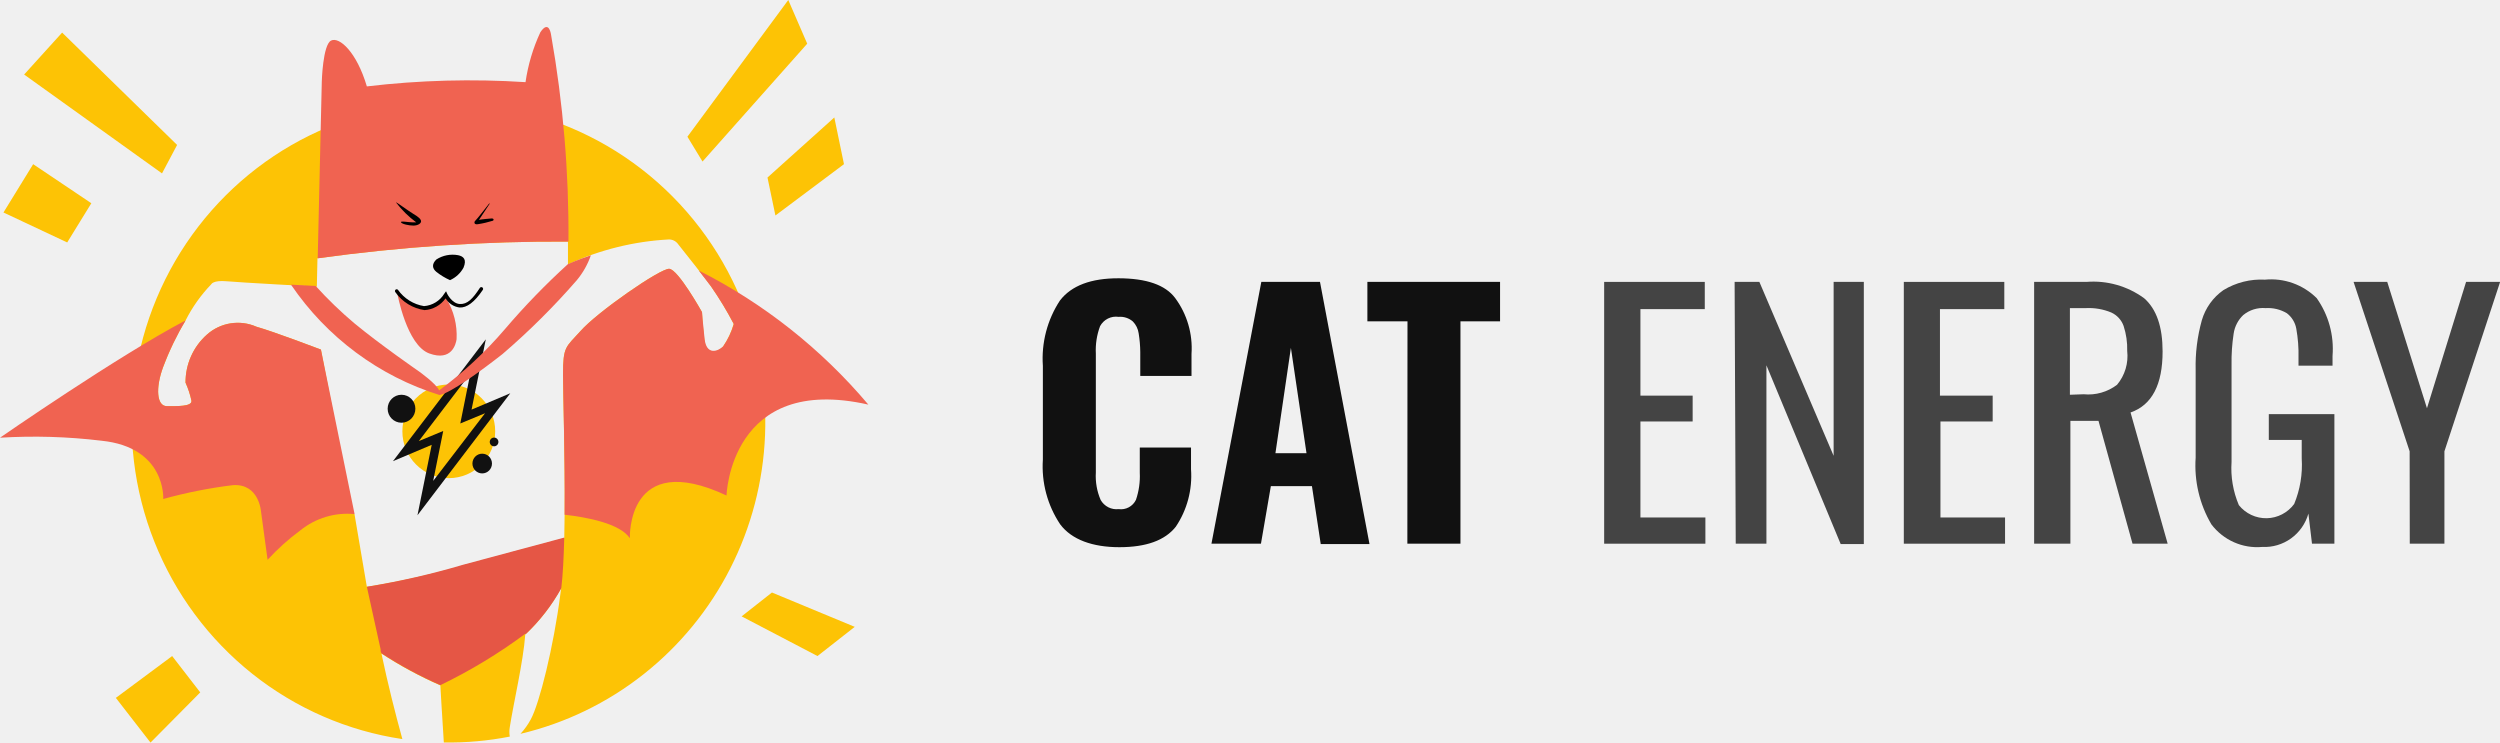
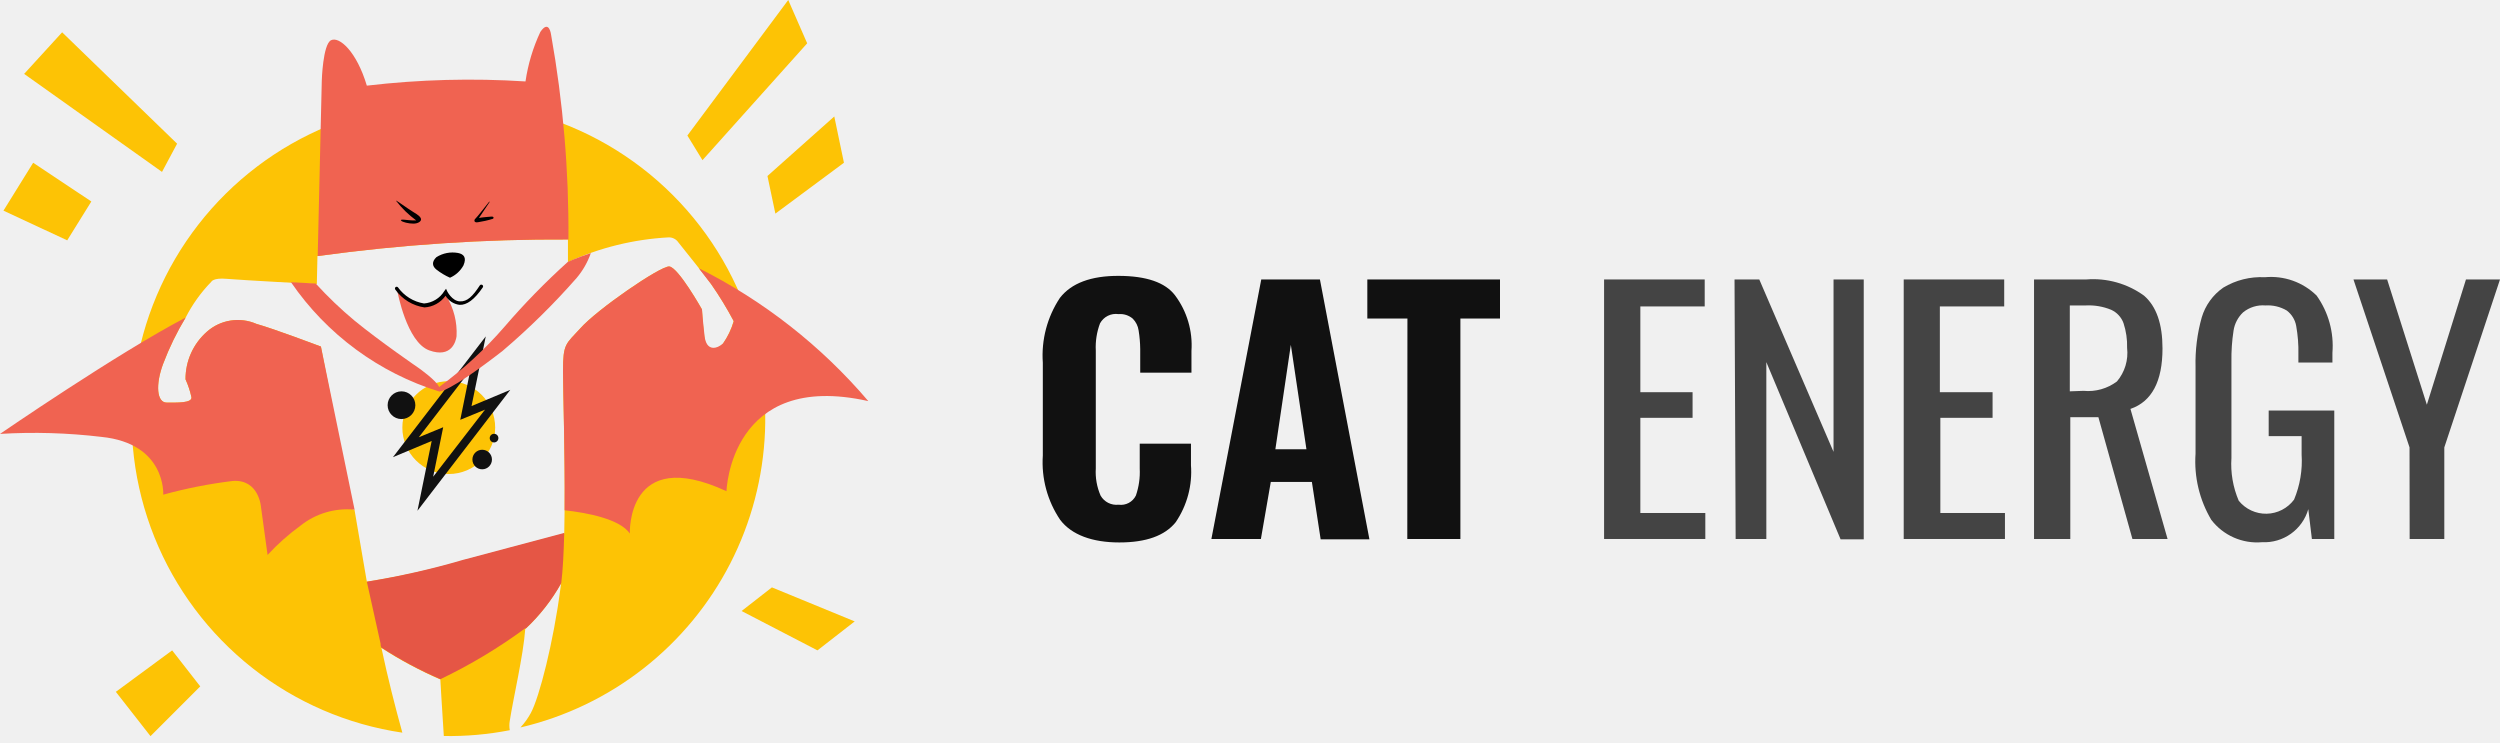
<svg xmlns="http://www.w3.org/2000/svg" width="202" height="60" viewBox="0 0 202 60" fill="none">
  <g clip-path="url(#clip0)">
-     <path d="M59.883 24.21C58.158 20.043 55.382 16.405 51.83 13.658C48.278 10.911 44.074 9.151 39.637 8.553C35.201 7.956 30.686 8.541 26.544 10.252C22.402 11.962 18.776 14.738 16.029 18.302C13.281 21.867 11.508 26.095 10.885 30.566C10.262 35.037 10.812 39.594 12.479 43.784C14.147 47.974 16.874 51.65 20.389 54.446C23.903 57.241 28.083 59.059 32.511 59.718C31.931 57.609 31.341 55.279 30.821 52.808C32.334 53.797 33.926 54.658 35.581 55.38C35.581 55.38 35.701 57.559 35.861 59.99C37.65 60.021 39.436 59.862 41.192 59.516C41.146 59.262 41.146 59.003 41.192 58.749C41.482 56.863 42.282 53.463 42.442 51.274C43.595 50.186 44.573 48.924 45.342 47.532L45.282 47.976C44.732 52.273 43.582 56.863 42.882 58.134C42.655 58.555 42.376 58.944 42.052 59.294C45.672 58.437 49.064 56.797 51.992 54.486C54.921 52.175 57.317 49.25 59.013 45.913C60.709 42.575 61.666 38.905 61.816 35.158C61.966 31.41 61.306 27.675 59.883 24.21ZM58.412 28.033C57.972 28.467 57.062 28.759 56.912 27.448C56.762 26.137 56.722 25.219 56.722 25.219C56.722 25.219 54.792 21.759 54.072 21.718C53.352 21.678 48.242 25.219 46.892 26.762C45.722 28.063 45.492 27.972 45.492 30.262C45.492 31.987 45.712 38.504 45.592 43.487L37.441 45.676C34.88 46.417 32.274 46.997 29.641 47.411L28.641 41.53H28.501L25.931 28.245C25.931 28.245 22.121 26.792 20.721 26.399C20.063 26.109 19.337 26.014 18.628 26.127C17.92 26.24 17.258 26.554 16.72 27.034C16.172 27.518 15.734 28.116 15.436 28.786C15.137 29.456 14.985 30.183 14.99 30.918C15.202 31.387 15.363 31.877 15.47 32.381C15.52 32.865 14.27 32.814 13.47 32.814C12.67 32.814 12.55 31.362 13.18 29.657C13.672 28.346 14.281 27.083 15 25.884C15.541 24.813 16.239 23.831 17.07 22.969C17.07 22.969 17.21 22.626 18.32 22.727C19.43 22.828 25.601 23.161 25.601 23.161L25.651 20.871C32.358 19.937 39.122 19.485 45.892 19.519C45.892 20.134 45.892 20.75 45.892 21.365C48.456 20.185 51.218 19.5 54.032 19.348C54.183 19.344 54.332 19.378 54.466 19.446C54.601 19.515 54.716 19.616 54.802 19.741C55.142 20.175 57.212 22.767 57.452 23.141C58.125 24.11 58.736 25.12 59.282 26.167C59.095 26.829 58.801 27.456 58.412 28.023V28.033Z" fill="#FDC305" />
-     <path d="M56.463 21.859C56.933 22.465 57.343 22.999 57.463 23.161C58.135 24.13 58.746 25.141 59.293 26.187C59.103 26.828 58.812 27.434 58.433 27.983C57.993 28.416 57.083 28.709 56.933 27.397C56.783 26.086 56.723 25.219 56.723 25.219C56.723 25.219 54.793 21.759 54.073 21.718C53.353 21.678 48.242 25.219 46.892 26.762C45.722 28.063 45.492 27.972 45.492 30.262C45.492 31.775 45.662 36.97 45.622 41.59C47.432 41.792 50.093 42.297 50.893 43.487C50.893 43.487 50.603 36.244 58.703 40.037C58.703 40.037 58.983 30.161 70.163 32.693C66.363 28.192 61.703 24.508 56.463 21.859Z" fill="#F06351" />
-     <path d="M45.932 19.519C45.973 13.93 45.504 8.348 44.532 2.845C44.532 2.845 44.382 1.533 43.662 2.603C43.068 3.881 42.664 5.24 42.462 6.638C38.187 6.361 33.896 6.476 29.642 6.981C28.821 4.206 27.421 2.946 26.751 3.278C26.081 3.611 26.001 6.587 26.001 6.587L25.671 20.871C32.385 19.936 39.155 19.484 45.932 19.519Z" fill="#F06351" />
-     <path d="M45.352 47.532C45.481 46.453 45.551 45.02 45.592 43.436L37.441 45.625C34.881 46.384 32.276 46.98 29.642 47.411L30.752 52.455C30.752 52.566 30.752 52.676 30.822 52.788C32.334 53.777 33.926 54.638 35.581 55.36C38 54.194 40.304 52.799 42.462 51.194V51.254C43.61 50.171 44.584 48.916 45.352 47.532Z" fill="#E55645" />
-     <path d="M32.002 16.362C31.952 16.261 33.002 17.048 33.412 17.29C33.822 17.532 34.022 17.713 34.022 17.885C34.022 18.056 33.762 18.228 33.402 18.228C33.042 18.228 32.482 18.107 32.402 17.966C32.322 17.825 33.002 17.966 33.342 17.966H33.632C33.016 17.511 32.467 16.971 32.002 16.362Z" fill="black" />
-     <path d="M39.502 16.473C39.502 16.473 38.502 17.764 38.412 17.825C38.322 17.885 38.242 18.168 38.602 18.117C39.015 18.055 39.423 17.96 39.822 17.835C39.932 17.774 39.892 17.633 39.702 17.653C39.512 17.673 39.022 17.703 38.702 17.764L39.552 16.483C39.552 16.483 39.582 16.362 39.502 16.473Z" fill="black" />
-     <path d="M36.362 22.636C36.825 22.43 37.208 22.076 37.452 21.627C37.732 20.962 37.452 20.709 37.012 20.619C36.406 20.507 35.782 20.63 35.262 20.962C34.872 21.335 34.922 21.698 35.262 21.97C35.599 22.238 35.969 22.461 36.362 22.636Z" fill="black" />
-     <path d="M36.002 23.907C35.887 24.136 35.731 24.341 35.542 24.512C35.257 24.744 34.907 24.878 34.542 24.896C33.991 24.95 33.441 24.792 33.002 24.452C32.8 24.333 32.621 24.179 32.472 23.998C32.371 23.888 32.249 23.802 32.112 23.746C32.112 23.746 32.862 27.892 34.682 28.558C36.502 29.223 36.842 27.791 36.892 27.407C36.953 26.259 36.667 25.12 36.072 24.139C36.072 23.837 36.052 24.038 36.002 23.907Z" fill="#F06351" />
-     <path d="M34.301 25.057C33.834 24.989 33.384 24.826 32.98 24.579C32.576 24.331 32.226 24.003 31.951 23.615C31.927 23.587 31.913 23.551 31.913 23.514C31.913 23.477 31.927 23.441 31.951 23.413C31.965 23.399 31.98 23.389 31.997 23.382C32.014 23.374 32.033 23.37 32.051 23.37C32.07 23.37 32.089 23.374 32.106 23.382C32.123 23.389 32.139 23.399 32.151 23.413C32.399 23.763 32.713 24.06 33.075 24.287C33.437 24.514 33.841 24.666 34.261 24.734C34.594 24.709 34.917 24.605 35.202 24.429C35.487 24.254 35.727 24.013 35.901 23.726L36.041 23.534L36.142 23.756C36.142 23.756 36.522 24.523 37.142 24.563C37.761 24.603 38.202 24.139 38.772 23.262C38.793 23.23 38.826 23.207 38.863 23.2C38.901 23.192 38.94 23.2 38.971 23.221C39.003 23.243 39.025 23.276 39.033 23.314C39.04 23.352 39.033 23.391 39.011 23.423C38.345 24.412 37.715 24.886 37.121 24.845C36.892 24.815 36.673 24.733 36.479 24.605C36.285 24.478 36.122 24.308 36.002 24.109C35.806 24.384 35.552 24.613 35.258 24.777C34.964 24.941 34.637 25.037 34.301 25.057Z" fill="black" />
-     <path d="M36.262 38.635C38.333 38.635 40.012 36.941 40.012 34.852C40.012 32.763 38.333 31.069 36.262 31.069C34.191 31.069 32.512 32.763 32.512 34.852C32.512 36.941 34.191 38.635 36.262 38.635Z" fill="#FDC305" />
-     <path d="M41.232 31.775L38.102 33.097L39.252 27.418L31.752 37.263L34.882 35.941L33.732 41.631L41.232 31.775ZM33.842 35.639L38.002 30.182L37.192 34.217L39.192 33.389L35.002 38.857L35.812 34.822L33.842 35.639Z" fill="#111111" />
-     <path d="M32.441 34.156C33.06 34.156 33.562 33.65 33.562 33.026C33.562 32.402 33.06 31.896 32.441 31.896C31.823 31.896 31.322 32.402 31.322 33.026C31.322 33.65 31.823 34.156 32.441 34.156Z" fill="#111111" />
-     <path d="M38.962 38.252C39.398 38.252 39.752 37.895 39.752 37.455C39.752 37.014 39.398 36.658 38.962 36.658C38.526 36.658 38.172 37.014 38.172 37.455C38.172 37.895 38.526 38.252 38.962 38.252Z" fill="#111111" />
-     <path d="M39.922 36.062C40.115 36.062 40.272 35.904 40.272 35.709C40.272 35.514 40.115 35.356 39.922 35.356C39.729 35.356 39.572 35.514 39.572 35.709C39.572 35.904 39.729 36.062 39.922 36.062Z" fill="#111111" />
-     <path d="M45.882 21.345C44.077 22.986 42.377 24.742 40.792 26.601C39.213 28.446 37.432 30.104 35.482 31.543C35.262 31.009 33.852 30.01 33.852 30.01C33.852 30.01 30.712 27.841 28.651 26.137C27.538 25.201 26.489 24.19 25.511 23.11L23.511 22.999C26.398 27.253 30.628 30.396 35.512 31.917C36.372 31.775 38.792 30.03 40.602 28.608C42.743 26.771 44.749 24.778 46.602 22.646C47.1 22.049 47.487 21.365 47.742 20.629C46.602 21.012 45.882 21.345 45.882 21.345Z" fill="#F06351" />
-     <path d="M65.223 3.531L56.763 13.053L55.543 11.046L63.693 0L65.223 3.531Z" fill="#FDC305" />
-     <path d="M62.653 17.411L68.193 13.265L67.413 9.492L62.013 14.344L62.653 17.411Z" fill="#FDC305" />
-     <path d="M59.923 49.802L66.053 53.009L69.063 50.649L62.373 47.875L59.923 49.802Z" fill="#FDC305" />
-     <path d="M1.95 6.022L5.02 2.633L14.31 11.711L13.09 14.011L1.95 6.022Z" fill="#FDC305" />
-     <path d="M7.38 16.422L2.68 13.265L0.28 17.169L5.43 19.59L7.38 16.422Z" fill="#FDC305" />
-     <path d="M13.91 53.009L9.36 56.389L12.16 60L16.18 55.945L13.91 53.009Z" fill="#FDC305" />
-     <path d="M25.931 28.245C25.931 28.245 22.121 26.792 20.721 26.399C20.064 26.109 19.338 26.014 18.629 26.127C17.92 26.24 17.258 26.554 16.721 27.034C16.173 27.518 15.735 28.116 15.436 28.786C15.137 29.456 14.986 30.183 14.991 30.918C15.202 31.387 15.363 31.877 15.471 32.381C15.521 32.865 14.271 32.814 13.471 32.814C12.671 32.814 12.551 31.362 13.181 29.657C13.672 28.346 14.281 27.083 15.001 25.884C9.55 28.749 0 35.367 0 35.367C2.732 35.2 5.473 35.281 8.19 35.609C13.441 36.143 13.191 40.319 13.191 40.319C15.037 39.806 16.919 39.432 18.821 39.2C20.941 39.059 21.091 41.338 21.091 41.338L21.621 45.232C22.426 44.354 23.313 43.556 24.271 42.851C25.506 41.855 27.078 41.384 28.651 41.54L25.931 28.245Z" fill="#F06351" />
-     <path d="M85.664 42.367C84.634 40.827 84.141 38.985 84.264 37.132V29.566C84.134 27.699 84.619 25.841 85.644 24.28C86.571 23.077 88.154 22.478 90.394 22.485C92.634 22.492 94.151 23.02 94.944 24.069C95.912 25.369 96.384 26.976 96.274 28.598V30.373H92.134V28.447C92.129 27.94 92.085 27.434 92.004 26.933C91.954 26.571 91.789 26.235 91.534 25.975C91.377 25.839 91.194 25.736 90.996 25.672C90.799 25.608 90.591 25.584 90.384 25.602C90.087 25.557 89.784 25.606 89.516 25.741C89.247 25.877 89.027 26.092 88.884 26.358C88.621 27.067 88.505 27.822 88.544 28.578V38.181C88.499 38.941 88.632 39.702 88.934 40.4C89.079 40.652 89.293 40.856 89.55 40.987C89.808 41.118 90.098 41.17 90.384 41.136C90.666 41.177 90.953 41.126 91.204 40.992C91.456 40.858 91.659 40.647 91.784 40.39C92.026 39.68 92.131 38.931 92.094 38.181V36.163H96.234V37.908C96.356 39.554 95.923 41.193 95.004 42.559C94.124 43.669 92.604 44.213 90.444 44.213C88.284 44.213 86.594 43.608 85.664 42.367Z" fill="#111111" />
-     <path d="M101.915 22.777H106.655L110.655 43.961H106.715L106.005 39.28H102.685L101.885 43.931H97.885L101.915 22.777ZM105.565 36.617L104.305 28.104L103.055 36.617H105.565Z" fill="#111111" />
-     <path d="M113.725 25.965H110.485V22.777H121.205V25.965H118.005V43.931H113.715L113.725 25.965Z" fill="#111111" />
-     <path d="M129.616 22.777H137.746V24.977H132.546V31.967H136.766V34.055H132.546V41.812H137.796V43.931H129.616V22.777Z" fill="#444444" />
-     <path d="M140.157 22.777H142.157L148.157 36.829V22.777H150.597V43.961H148.727L142.727 29.516V43.931H140.247L140.157 22.777Z" fill="#444444" />
-     <path d="M153.828 22.777H161.948V24.977H156.748V31.967H161.008V34.055H156.788V41.812H162.008V43.931H153.828V22.777Z" fill="#444444" />
-     <path d="M164.358 22.777H168.578C170.241 22.642 171.897 23.111 173.248 24.099C174.248 24.977 174.738 26.409 174.738 28.396C174.738 31.086 173.875 32.73 172.148 33.329L175.148 43.931H172.308L169.558 34.005H167.288V43.931H164.358V22.777ZM168.358 31.856C169.322 31.95 170.285 31.677 171.058 31.089C171.372 30.714 171.607 30.278 171.748 29.808C171.889 29.338 171.933 28.844 171.878 28.356C171.898 27.671 171.8 26.989 171.588 26.338C171.502 26.098 171.369 25.878 171.198 25.691C171.026 25.504 170.819 25.354 170.588 25.249C169.939 24.98 169.239 24.86 168.538 24.896H167.248V31.896L168.358 31.856Z" fill="#444444" />
-     <path d="M178.679 42.367C177.723 40.74 177.28 38.858 177.409 36.97V29.909C177.374 28.547 177.543 27.186 177.909 25.874C178.198 24.888 178.811 24.03 179.649 23.443C180.66 22.829 181.83 22.534 183.009 22.596C183.771 22.523 184.54 22.618 185.262 22.876C185.984 23.134 186.642 23.548 187.189 24.089C188.148 25.445 188.602 27.099 188.469 28.759V29.546H185.719V28.89C185.738 28.106 185.677 27.322 185.539 26.55C185.448 26.055 185.177 25.613 184.779 25.309C184.26 25 183.66 24.856 183.059 24.896C182.406 24.839 181.756 25.042 181.249 25.461C180.834 25.858 180.563 26.383 180.479 26.954C180.352 27.785 180.295 28.625 180.309 29.465V37.324C180.229 38.518 180.432 39.714 180.899 40.814C181.17 41.152 181.515 41.423 181.906 41.607C182.297 41.79 182.725 41.881 183.156 41.872C183.587 41.864 184.011 41.755 184.394 41.556C184.778 41.357 185.111 41.072 185.369 40.723C185.851 39.559 186.059 38.299 185.979 37.041V35.548H183.319V33.46H188.619V43.931H186.809L186.519 41.5C186.29 42.307 185.796 43.013 185.119 43.502C184.442 43.991 183.621 44.235 182.789 44.193C182.007 44.263 181.22 44.132 180.501 43.812C179.783 43.493 179.156 42.996 178.679 42.367Z" fill="#444444" />
-     <path d="M194.699 36.466L190.169 22.777H192.889L196.099 32.986L199.259 22.777H202.009L197.509 36.466V43.931H194.709L194.699 36.466Z" fill="#444444" />
+     <path d="M59.88 24C58.156 19.869 55.38 16.263 51.828 13.54C48.276 10.817 44.072 9.072 39.636 8.479C35.2 7.887 30.685 8.467 26.543 10.163C22.401 11.859 18.776 14.61 16.028 18.144C13.281 21.677 11.508 25.869 10.885 30.301C10.262 34.733 10.812 39.251 12.479 43.405C14.147 47.558 16.874 51.202 20.388 53.974C23.903 56.745 28.082 58.547 32.51 59.2C31.93 57.11 31.34 54.8 30.82 52.35C32.333 53.331 33.925 54.184 35.58 54.9C35.58 54.9 35.7 57.06 35.86 59.47C37.648 59.501 39.435 59.343 41.19 59C41.145 58.749 41.145 58.491 41.19 58.24C41.48 56.37 42.28 53 42.44 50.83C43.593 49.751 44.572 48.5 45.34 47.12L45.28 47.56C44.73 51.82 43.58 56.37 42.88 57.63C42.653 58.047 42.374 58.434 42.05 58.78C45.67 57.931 49.062 56.305 51.99 54.014C54.919 51.723 57.315 48.823 59.011 45.515C60.707 42.206 61.663 38.568 61.813 34.853C61.963 31.138 61.304 27.435 59.88 24ZM58.41 27.79C57.97 28.22 57.06 28.51 56.91 27.21C56.76 25.91 56.72 25 56.72 25C56.72 25 54.79 21.57 54.07 21.53C53.35 21.49 48.24 25 46.89 26.53C45.72 27.82 45.49 27.73 45.49 30C45.49 31.71 45.71 38.17 45.59 43.11L37.44 45.28C34.878 46.015 32.273 46.59 29.64 47L28.64 41.17H28.5L25.93 28C25.93 28 22.12 26.56 20.72 26.17C20.063 25.882 19.337 25.789 18.628 25.901C17.919 26.012 17.257 26.324 16.72 26.8C16.172 27.28 15.734 27.872 15.435 28.536C15.137 29.201 14.985 29.922 14.99 30.65C15.201 31.115 15.362 31.601 15.47 32.1C15.52 32.58 14.27 32.53 13.47 32.53C12.67 32.53 12.55 31.09 13.18 29.4C13.672 28.101 14.281 26.849 15 25.66C15.541 24.598 16.239 23.624 17.07 22.77C17.07 22.77 17.21 22.43 18.32 22.53C19.43 22.63 25.6 22.96 25.6 22.96L25.65 20.69C32.356 19.764 39.12 19.316 45.89 19.35C45.89 19.96 45.89 20.57 45.89 21.18C48.454 20.01 51.215 19.331 54.03 19.18C54.181 19.176 54.33 19.21 54.464 19.278C54.599 19.346 54.714 19.446 54.8 19.57C55.14 20 57.21 22.57 57.45 22.94C58.122 23.901 58.733 24.903 59.28 25.94C59.093 26.597 58.799 27.218 58.41 27.78V27.79Z" fill="#FDC305" />
+     <path d="M56.46 21.67C56.93 22.27 57.34 22.8 57.46 22.96C58.132 23.921 58.743 24.923 59.29 25.96C59.1 26.595 58.809 27.196 58.43 27.74C57.99 28.17 57.08 28.46 56.93 27.16C56.78 25.86 56.72 25 56.72 25C56.72 25 54.79 21.57 54.07 21.53C53.35 21.49 48.24 25 46.89 26.53C45.72 27.82 45.49 27.73 45.49 30C45.49 31.5 45.66 36.65 45.62 41.23C47.43 41.43 50.09 41.93 50.89 43.11C50.89 43.11 50.6 35.93 58.7 39.69C58.7 39.69 58.98 29.9 70.16 32.41C66.359 27.948 61.7 24.296 56.46 21.67Z" fill="#F06351" />
+     <path d="M45.93 19.35C45.971 13.809 45.502 8.275 44.53 2.82C44.53 2.82 44.38 1.52 43.66 2.58C43.066 3.847 42.662 5.195 42.46 6.58C38.185 6.306 33.894 6.42 29.64 6.92C28.82 4.17 27.42 2.92 26.75 3.25C26.08 3.58 26 6.53 26 6.53L25.67 20.69C32.383 19.763 39.154 19.315 45.93 19.35Z" fill="#F06351" />
+     <path d="M45.35 47.12C45.48 46.05 45.55 44.63 45.59 43.06L37.44 45.23C34.88 45.982 32.274 46.573 29.64 47L30.75 52C30.75 52.11 30.75 52.22 30.82 52.33C32.333 53.311 33.925 54.164 35.58 54.88C37.999 53.724 40.302 52.341 42.46 50.75V50.81C43.608 49.737 44.583 48.492 45.35 47.12Z" fill="#E55645" />
+     <path d="M32 16.22C31.95 16.12 33 16.9 33.41 17.14C33.82 17.38 34.02 17.56 34.02 17.73C34.02 17.9 33.76 18.07 33.4 18.07C33.04 18.07 32.48 17.95 32.4 17.81C32.32 17.67 33 17.81 33.34 17.81H33.63C33.014 17.36 32.466 16.824 32 16.22Z" fill="black" />
+     <path d="M39.5 16.33C39.5 16.33 38.5 17.61 38.41 17.67C38.32 17.73 38.24 18.01 38.6 17.96C39.013 17.898 39.421 17.805 39.82 17.68C39.93 17.62 39.89 17.48 39.7 17.5C39.51 17.52 39.02 17.55 38.7 17.61L39.55 16.34C39.55 16.34 39.58 16.22 39.5 16.33Z" fill="black" />
+     <path d="M36.36 22.44C36.824 22.236 37.207 21.884 37.45 21.44C37.73 20.78 37.45 20.53 37.01 20.44C36.405 20.33 35.78 20.451 35.26 20.78C34.87 21.15 34.92 21.51 35.26 21.78C35.598 22.045 35.967 22.267 36.36 22.44Z" fill="black" />
+     <path d="M36 23.7C35.885 23.927 35.729 24.13 35.54 24.3C35.255 24.529 34.905 24.662 34.54 24.68C33.989 24.734 33.439 24.577 33 24.24C32.798 24.122 32.619 23.97 32.47 23.79C32.37 23.681 32.247 23.596 32.11 23.54C32.11 23.54 32.86 27.65 34.68 28.31C36.5 28.97 36.84 27.55 36.89 27.17C36.951 26.032 36.665 24.902 36.07 23.93C36.07 23.63 36.05 23.83 36 23.7Z" fill="#F06351" />
+     <path d="M34.3 24.84C33.832 24.773 33.383 24.611 32.979 24.366C32.575 24.12 32.225 23.795 31.95 23.41C31.925 23.383 31.912 23.347 31.912 23.31C31.912 23.273 31.925 23.238 31.95 23.21C31.963 23.197 31.979 23.186 31.996 23.179C32.013 23.172 32.031 23.168 32.05 23.168C32.069 23.168 32.087 23.172 32.104 23.179C32.121 23.186 32.137 23.197 32.15 23.21C32.398 23.557 32.712 23.852 33.074 24.077C33.436 24.302 33.839 24.452 34.26 24.52C34.593 24.495 34.915 24.391 35.2 24.217C35.486 24.044 35.725 23.805 35.9 23.52L36.04 23.33L36.14 23.55C36.14 23.55 36.52 24.31 37.14 24.35C37.76 24.39 38.2 23.93 38.77 23.06C38.791 23.028 38.824 23.006 38.862 22.999C38.899 22.991 38.938 22.999 38.97 23.02C39.002 23.041 39.024 23.074 39.032 23.112C39.039 23.149 39.031 23.188 39.01 23.22C38.343 24.2 37.713 24.67 37.12 24.63C36.891 24.6 36.671 24.518 36.477 24.392C36.283 24.266 36.12 24.098 36 23.9C35.804 24.173 35.55 24.399 35.256 24.562C34.962 24.725 34.636 24.82 34.3 24.84Z" fill="black" />
+     <path d="M36.26 38.3C38.331 38.3 40.01 36.621 40.01 34.55C40.01 32.479 38.331 30.8 36.26 30.8C34.189 30.8 32.51 32.479 32.51 34.55C32.51 36.621 34.189 38.3 36.26 38.3Z" fill="#FDC305" />
+     <path d="M41.23 31.5L38.1 32.81L39.25 27.18L31.75 36.94L34.88 35.63L33.73 41.27L41.23 31.5ZM33.84 35.33L38 29.92L37.19 33.92L39.19 33.1L35 38.52L35.81 34.52L33.84 35.33Z" fill="#111111" />
+     <path d="M32.44 33.86C33.059 33.86 33.56 33.359 33.56 32.74C33.56 32.121 33.059 31.62 32.44 31.62C31.821 31.62 31.32 32.121 31.32 32.74C31.32 33.359 31.821 33.86 32.44 33.86Z" fill="#111111" />
+     <path d="M38.96 37.92C39.396 37.92 39.75 37.566 39.75 37.13C39.75 36.694 39.396 36.34 38.96 36.34C38.524 36.34 38.17 36.694 38.17 37.13C38.17 37.566 38.524 37.92 38.96 37.92Z" fill="#111111" />
+     <path d="M39.92 35.75C40.113 35.75 40.27 35.593 40.27 35.4C40.27 35.207 40.113 35.05 39.92 35.05C39.727 35.05 39.57 35.207 39.57 35.4C39.57 35.593 39.727 35.75 39.92 35.75Z" fill="#111111" />
+     <path d="M45.88 21.16C44.075 22.787 42.375 24.527 40.79 26.37C39.211 28.199 37.43 29.843 35.48 31.27C35.26 30.74 33.85 29.75 33.85 29.75C33.85 29.75 30.71 27.6 28.65 25.91C27.536 24.983 26.487 23.98 25.51 22.91L23.51 22.8C26.397 27.017 30.627 30.133 35.51 31.64C36.37 31.5 38.79 29.77 40.6 28.36C42.741 26.539 44.747 24.564 46.6 22.45C47.098 21.858 47.484 21.18 47.74 20.45C46.6 20.83 45.88 21.16 45.88 21.16Z" fill="#F06351" />
+     <path d="M65.22 3.5L56.76 12.94L55.54 10.95L63.69 0L65.22 3.5Z" fill="#FDC305" />
+     <path d="M62.65 17.26L68.19 13.15L67.41 9.41L62.01 14.22L62.65 17.26Z" fill="#FDC305" />
+     <path d="M59.92 49.37L66.05 52.55L69.06 50.21L62.37 47.46L59.92 49.37Z" fill="#FDC305" />
+     <path d="M1.95 5.97L5.02 2.61L14.31 11.61L13.09 13.89L1.95 5.97Z" fill="#FDC305" />
+     <path d="M7.38 16.28L2.68 13.15L0.28 17.02L5.43 19.42L7.38 16.28Z" fill="#FDC305" />
+     <path d="M13.91 52.55L9.36 55.9L12.16 59.48L16.18 55.46L13.91 52.55Z" fill="#FDC305" />
+     <path d="M25.93 28C25.93 28 22.12 26.56 20.72 26.17C20.063 25.882 19.337 25.789 18.628 25.901C17.919 26.012 17.257 26.324 16.72 26.8C16.172 27.28 15.734 27.872 15.435 28.536C15.137 29.201 14.985 29.922 14.99 30.65C15.201 31.115 15.362 31.601 15.47 32.1C15.52 32.58 14.27 32.53 13.47 32.53C12.67 32.53 12.55 31.09 13.18 29.4C13.671 28.101 14.281 26.849 15 25.66C9.55 28.5 0 35.06 0 35.06C2.732 34.895 5.473 34.976 8.19 35.3C13.44 35.83 13.19 39.97 13.19 39.97C15.037 39.461 16.918 39.09 18.82 38.86C20.94 38.72 21.09 40.98 21.09 40.98L21.62 44.84C22.425 43.969 23.312 43.179 24.27 42.48C25.505 41.492 27.076 41.025 28.65 41.18L25.93 28Z" fill="#F06351" />
+     <path d="M85.66 42C84.63 40.474 84.137 38.648 84.26 36.81V29.31C84.13 27.459 84.615 25.617 85.64 24.07C86.567 22.877 88.15 22.283 90.39 22.29C92.63 22.297 94.147 22.82 94.94 23.86C95.907 25.149 96.379 26.742 96.27 28.35V30.11H92.13V28.2C92.124 27.697 92.081 27.196 92 26.7C91.95 26.341 91.785 26.008 91.53 25.75C91.373 25.615 91.19 25.513 90.992 25.449C90.795 25.386 90.587 25.362 90.38 25.38C90.083 25.336 89.78 25.384 89.511 25.518C89.243 25.652 89.023 25.866 88.88 26.13C88.617 26.832 88.501 27.581 88.54 28.33V37.85C88.494 38.604 88.628 39.358 88.93 40.05C89.074 40.3 89.288 40.502 89.546 40.632C89.803 40.761 90.093 40.813 90.38 40.78C90.662 40.82 90.948 40.77 91.2 40.637C91.451 40.504 91.654 40.295 91.78 40.04C92.022 39.336 92.127 38.593 92.09 37.85V35.85H96.23V37.58C96.352 39.211 95.918 40.836 95 42.19C94.12 43.29 92.6 43.83 90.44 43.83C88.28 43.83 86.59 43.23 85.66 42Z" fill="#111111" />
+     <path d="M101.91 22.58H106.65L110.65 43.58H106.71L106 38.94H102.68L101.88 43.55H97.88L101.91 22.58ZM105.56 36.3L104.3 27.86L103.05 36.3H105.56Z" fill="#111111" />
+     <path d="M113.72 25.74H110.48V22.58H121.2V25.74H118V43.55H113.71L113.72 25.74Z" fill="#111111" />
+     <path d="M129.61 22.58H137.74V24.76H132.54V31.69H136.76V33.76H132.54V41.45H137.79V43.55H129.61V22.58Z" fill="#444444" />
+     <path d="M140.15 22.58H142.15L148.15 36.51V22.58H150.59V43.58H148.72L142.72 29.26V43.55H140.24L140.15 22.58Z" fill="#444444" />
+     <path d="M153.82 22.58H161.94V24.76H156.74V31.69H161V33.76H156.78V41.45H162V43.55H153.82V22.58Z" fill="#444444" />
+     <path d="M164.35 22.58H168.57C170.233 22.446 171.889 22.911 173.24 23.89C174.24 24.76 174.73 26.18 174.73 28.15C174.73 30.817 173.867 32.447 172.14 33.04L175.14 43.55H172.3L169.55 33.71H167.28V43.55H164.35V22.58ZM168.35 31.58C169.313 31.673 170.277 31.402 171.05 30.82C171.364 30.448 171.599 30.016 171.74 29.55C171.881 29.084 171.925 28.594 171.87 28.11C171.89 27.432 171.792 26.755 171.58 26.11C171.494 25.872 171.361 25.654 171.189 25.469C171.018 25.283 170.81 25.134 170.58 25.03C169.931 24.764 169.231 24.644 168.53 24.68H167.24V31.62L168.35 31.58Z" fill="#444444" />
+     <path d="M178.67 42C177.714 40.387 177.271 38.521 177.4 36.65V29.65C177.366 28.299 177.534 26.951 177.9 25.65C178.189 24.672 178.803 23.822 179.64 23.24C180.651 22.631 181.821 22.338 183 22.4C183.762 22.328 184.532 22.422 185.254 22.678C185.976 22.934 186.633 23.344 187.18 23.88C188.139 25.224 188.593 26.864 188.46 28.51V29.29H185.71V28.64C185.729 27.863 185.668 27.085 185.53 26.32C185.439 25.83 185.168 25.391 184.77 25.09C184.251 24.784 183.652 24.641 183.05 24.68C182.397 24.624 181.748 24.825 181.24 25.24C180.825 25.634 180.554 26.154 180.47 26.72C180.343 27.544 180.286 28.377 180.3 29.21V37C180.221 38.184 180.423 39.37 180.89 40.46C181.161 40.795 181.506 41.064 181.897 41.246C182.288 41.428 182.716 41.518 183.147 41.509C183.578 41.501 184.002 41.394 184.386 41.196C184.769 40.999 185.102 40.716 185.36 40.37C185.842 39.217 186.051 37.967 185.97 36.72V35.24H183.31V33.17H188.61V43.55H186.8L186.51 41.14C186.281 41.941 185.788 42.64 185.11 43.125C184.433 43.61 183.612 43.851 182.78 43.81C181.998 43.879 181.211 43.749 180.493 43.433C179.774 43.116 179.147 42.623 178.67 42Z" fill="#444444" />
+     <path d="M194.69 36.15L190.16 22.58H192.88L196.09 32.7L199.25 22.58H202L197.5 36.15V43.55H194.7L194.69 36.15Z" fill="#444444" />
  </g>
  <defs>
    <clipPath id="clip0">
-       <rect width="202" height="60" fill="white" />
+       <rect width="201.99" height="59.48" fill="white" />
    </clipPath>
  </defs>
</svg>
